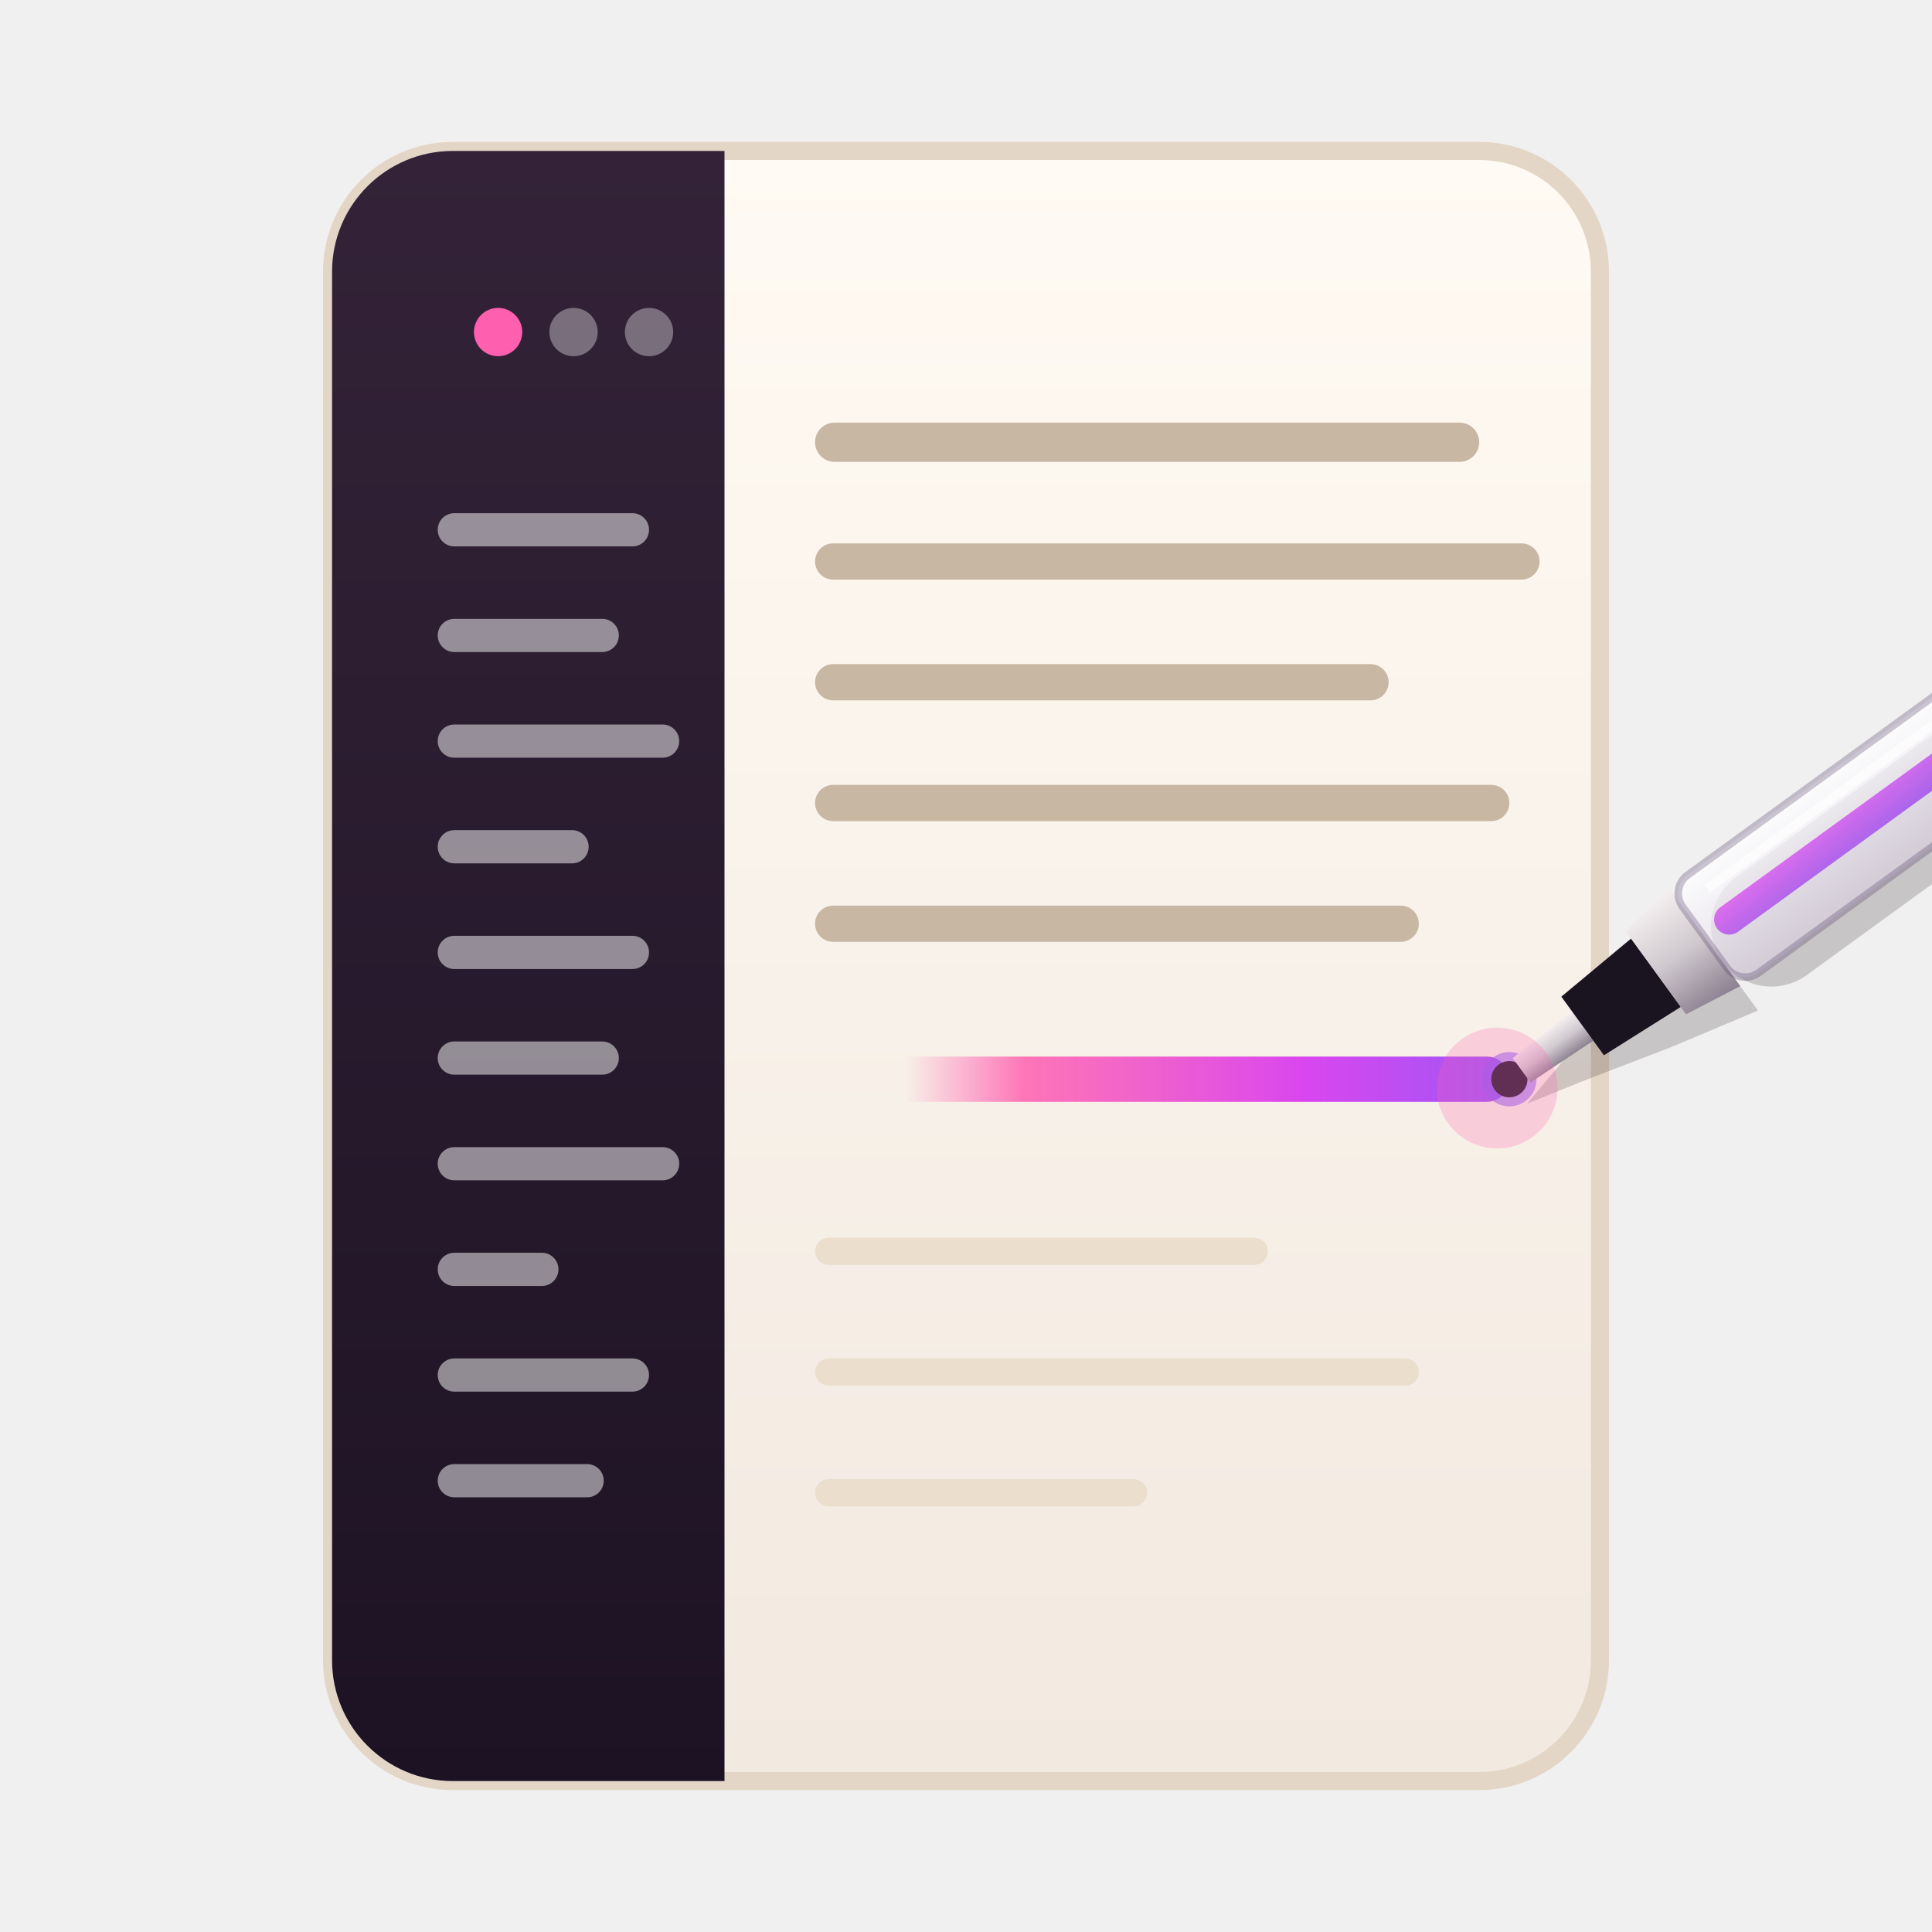
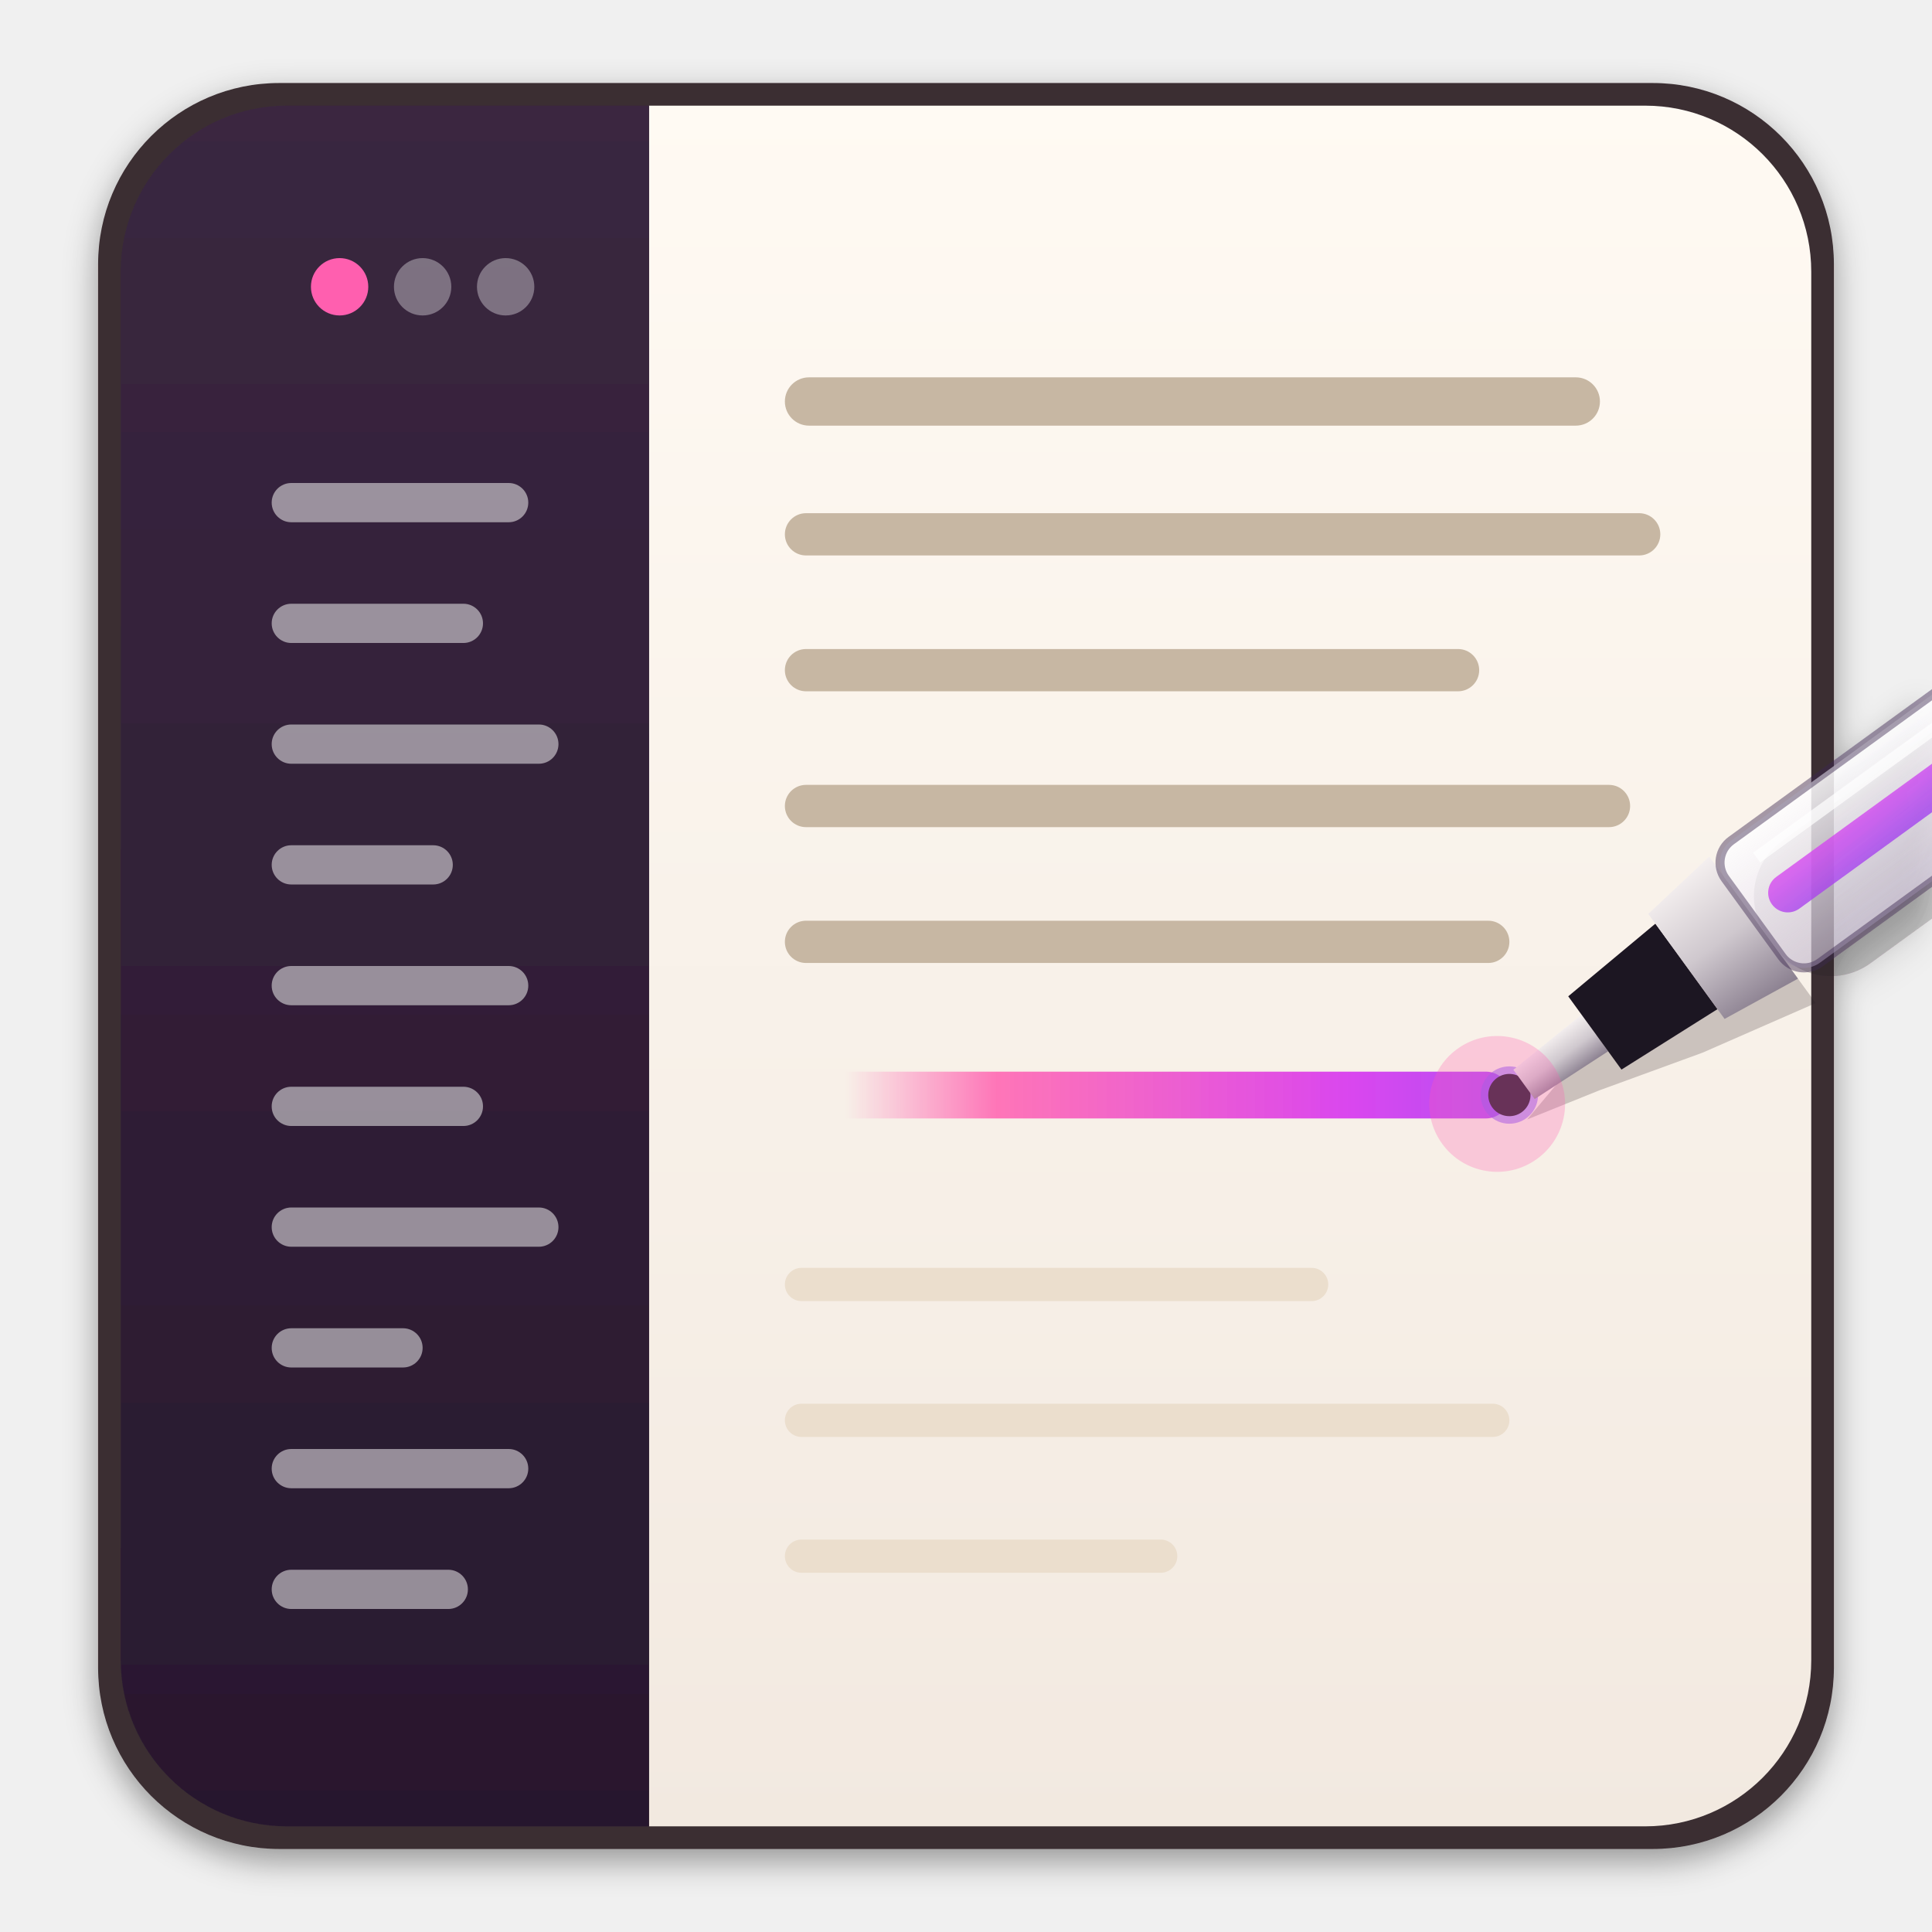
- <svg xmlns="http://www.w3.org/2000/svg" viewBox="0 0 128 128" width="128" height="128">
+ <svg xmlns="http://www.w3.org/2000/svg" viewBox="0 0 256 256" width="256" height="256">
  <defs>
-     <linearGradient id="ink" x1="60" y1="0" x2="104" y2="0" gradientUnits="userSpaceOnUse">
+     <linearGradient id="ink" x1="112" y1="0" x2="224" y2="0" gradientUnits="userSpaceOnUse">
      <stop offset="0" stop-color="#ff5faf" stop-opacity="0" />
      <stop offset="0.18" stop-color="#ff5faf" stop-opacity="0.85" />
      <stop offset="0.6" stop-color="#d946ef" />
      <stop offset="1" stop-color="#8b5cf6" />
    </linearGradient>
    <linearGradient id="nib-body" x1="0" y1="0" x2="1" y2="1">
      <stop offset="0" stop-color="#d946ef" />
      <stop offset="1" stop-color="#7c3aed" />
    </linearGradient>
    <linearGradient id="ember" x1="0" y1="0" x2="1" y2="1">
      <stop offset="0" stop-color="#ffb347" />
      <stop offset="1" stop-color="#ff5faf" />
    </linearGradient>
    <linearGradient id="ivory" x1="0" y1="0" x2="0" y2="1">
      <stop offset="0" stop-color="#fffaf3" />
      <stop offset="1" stop-color="#f2e9e0" />
    </linearGradient>
    <linearGradient id="slate" x1="0" y1="0" x2="0" y2="1">
-       <stop offset="0" stop-color="#342338" />
-       <stop offset="1" stop-color="#1d1224" />
+       <stop offset="0" stop-color="#3a2740" />
+       <stop offset="1" stop-color="#28182e" />
    </linearGradient>
    <linearGradient id="steel" x1="0" y1="0" x2="0" y2="1">
      <stop offset="0" stop-color="#f4efef" />
      <stop offset="0.5" stop-color="#cfc8ce" />
      <stop offset="1" stop-color="#8b8090" />
    </linearGradient>
    <linearGradient id="barrel-clear" x1="0" y1="0" x2="0" y2="1">
-       <stop offset="0" stop-color="#ffffff" stop-opacity="0.85" />
-       <stop offset="1" stop-color="#dcd2e6" stop-opacity="0.55" />
+       <stop offset="0" stop-color="rgba(255,255,255,0.88)" />
+       <stop offset="1" stop-color="rgba(220,210,230,0.6)" />
    </linearGradient>
+     <filter id="lift" x="-10%" y="-10%" width="120%" height="120%">
+       <feGaussianBlur in="SourceAlpha" stdDeviation="2.2" />
+       <feOffset dx="0" dy="1.6" result="b" />
+       <feFlood flood-color="#000" flood-opacity="0.38" />
+       <feComposite in2="b" operator="in" />
+       <feMerge>
+         <feMergeNode />
+         <feMergeNode in="SourceGraphic" />
+       </feMerge>
+     </filter>
  </defs>
-   <rect x="22" y="10" width="84" height="108" rx="8" fill="url(#ivory)" stroke="#e4d6c6" stroke-width="1.2" />
-   <path d="M 22 18 a8 8 0 0 1 8 -8 h18 v108 h-18 a8 8 0 0 1 -8 -8 z" fill="url(#slate)" />
-   <circle cx="33" cy="22" r="1.6" fill="#ff5faf" />
-   <circle cx="38" cy="22" r="1.6" fill="#ffffff" fill-opacity="0.35" />
-   <circle cx="43" cy="22" r="1.6" fill="#ffffff" fill-opacity="0.35" />
-   <g fill="#ffffff" fill-opacity="0.5">
-     <rect x="29" y="34" width="14" height="2.2" rx="1.1" />
-     <rect x="29" y="41" width="12" height="2.2" rx="1.1" />
-     <rect x="29" y="48" width="16" height="2.2" rx="1.1" />
-     <rect x="29" y="55" width="10" height="2.2" rx="1.1" />
-     <rect x="29" y="62" width="14" height="2.2" rx="1.1" />
-     <rect x="29" y="69" width="12" height="2.2" rx="1.1" />
-     <rect x="29" y="76" width="16" height="2.2" rx="1.1" />
-     <rect x="29" y="83" width="8" height="2.2" rx="1.1" />
-     <rect x="29" y="90" width="14" height="2.2" rx="1.1" />
-     <rect x="29" y="97" width="11" height="2.2" rx="1.1" />
-   </g>
-   <g fill="#c7b7a3">
-     <rect x="54" y="28" width="44" height="2.6" rx="1.3" />
-     <rect x="54" y="36" width="48" height="2.4" rx="1.2" />
-     <rect x="54" y="44" width="38" height="2.4" rx="1.2" />
-     <rect x="54" y="52" width="46" height="2.4" rx="1.2" />
-     <rect x="54" y="60" width="40" height="2.4" rx="1.2" />
-   </g>
-   <rect x="54" y="70" width="46" height="3" rx="1.5" fill="url(#ink)" />
-   <circle cx="100" cy="71.5" r="1.8" fill="#8b5cf6" opacity="0.55" />
-   <g fill="#ebdecd">
-     <rect x="54" y="82" width="30" height="1.8" rx="0.9" />
-     <rect x="54" y="90" width="40" height="1.8" rx="0.9" />
-     <rect x="54" y="98" width="22" height="1.8" rx="0.9" />
-   </g>
-   <g transform="translate(100 71.5) rotate(-36)">
-     <g transform="translate(0,2)" opacity="0.2">
-       <path d="M 0 0 L 4 -1 L 4 1 Z M 4 -1 L 10 -2.6 L 10 2.6 L 4 1 Z M 10 -2.6 L 16 -4 L 16 4 L 10 2.6 Z" fill="#2a1a20" />
-       <rect x="16" y="-4" width="48" height="8" rx="4" fill="#2a1a20" />
+   <g filter="url(#lift)">
+     <rect x="13" y="11" width="230" height="234" rx="24" fill="#3a2e33" opacity="1" />
+     <path d="M 86 14 h132 a22 22 0 0 1 22 22 v184 a22 22 0 0 1 -22 22 h-132 z" fill="url(#ivory)" />
+     <path d="M 16 36 a22 22 0 0 1 22 -22 h48 v228 h-48 a22 22 0 0 1 -22 -22 z" fill="url(#slate)" />
+     <circle cx="45" cy="38" r="3.8" fill="#ff5faf" />
+     <circle cx="56" cy="38" r="3.8" fill="rgba(255,255,255,0.35)" />
+     <circle cx="67" cy="38" r="3.8" fill="rgba(255,255,255,0.35)" />
+     <g fill="rgba(255,255,255,0.5)">
+       <rect x="36" y="64" width="34" height="5.2" rx="2.6" />
+       <rect x="36" y="80" width="28" height="5.2" rx="2.6" />
+       <rect x="36" y="96" width="38" height="5.2" rx="2.6" />
+       <rect x="36" y="112" width="24" height="5.2" rx="2.6" />
+       <rect x="36" y="128" width="34" height="5.2" rx="2.6" />
+       <rect x="36" y="144" width="28" height="5.2" rx="2.6" />
+       <rect x="36" y="160" width="38" height="5.2" rx="2.6" />
+       <rect x="36" y="176" width="20" height="5.2" rx="2.6" />
+       <rect x="36" y="192" width="34" height="5.2" rx="2.6" />
+       <rect x="36" y="208" width="26" height="5.2" rx="2.6" />
    </g>
-     <circle cx="0" cy="0" r="1.2" fill="#2c1f36" />
-     <path d="M 1 -1 L 6 -1.2 L 6 1.2 L 1 1 Z" fill="url(#steel)" />
-     <path d="M 6 -2.4 L 12 -2.8 L 12 2.8 L 6 2.4 Z" fill="#1a1320" />
-     <path d="M 12 -3.4 L 16 -4 L 16 4 L 12 3.4 Z" fill="url(#steel)" />
-     <rect x="16" y="-4" width="44" height="8" rx="1.5" fill="url(#barrel-clear)" stroke="#503c64" stroke-opacity="0.3" stroke-width="0.5" />
-     <rect x="17" y="-1" width="40" height="2" rx="1" fill="url(#nib-body)" opacity="0.75" />
-     <line x1="18" y1="-2.5" x2="58" y2="-2.5" stroke="#ffffff" stroke-opacity="0.7" stroke-width="0.6" />
-     <path d="M 60 -4 L 64 -4 L 65 -2.5 L 65 2.5 L 64 4 L 60 4 Z" fill="#1a1320" />
-     <path d="M 40 -4 L 56 -4 L 56 -6.3 L 42 -6 Z" fill="#1a1320" />
-     <circle cx="-1" cy="0" r="4" fill="#ff5faf" opacity="0.25" />
+     <g fill="#c7b7a3">
+       <rect x="104" y="50" width="108" height="6.4" rx="3.2" />
+       <rect x="104" y="68" width="116" height="5.6" rx="2.8" />
+       <rect x="104" y="86" width="92" height="5.6" rx="2.8" />
+       <rect x="104" y="104" width="112" height="5.6" rx="2.8" />
+       <rect x="104" y="122" width="96" height="5.6" rx="2.8" />
+     </g>
+     <rect x="104" y="142" width="96" height="6.2" rx="3.1" fill="url(#ink)" />
+     <circle cx="200" cy="145.1" r="3.8" fill="#8b5cf6" opacity="0.55" />
+     <g fill="#ebdecd">
+       <rect x="104" y="168" width="72" height="4.4" rx="2.2" />
+       <rect x="104" y="186" width="96" height="4.4" rx="2.2" />
+       <rect x="104" y="204" width="52" height="4.4" rx="2.2" />
+     </g>
+     <g transform="translate(200 145.1) rotate(-36)">
+       <g transform="translate(0,4)" opacity="0.22">
+         <path d="M 0 0 L 10 -2.5 L 10 2.5 Z M 10 -2.5 L 24 -6.5 L 24 6.5 L 10 2.5 Z M 24 -6.5 L 40 -10 L 40 10 L 24 6.5 Z" fill="#2a1a20" />
+         <rect x="40" y="-10" width="116" height="20" rx="9" fill="#2a1a20" />
+       </g>
+       <circle cx="0" cy="0" r="2.8" fill="#2c1f36" />
+       <path d="M 2.4 -2.4 L 14 -3 L 14 3 L 2.4 2.4 Z" fill="url(#steel)" />
+       <path d="M 14 -6 L 29 -7 L 29 7 L 14 6 Z" fill="#1a1320" />
+       <path d="M 29 -8.6 L 40 -10 L 40 10 L 29 8.6 Z" fill="url(#steel)" />
+       <rect x="40" y="-10" width="108" height="20" rx="3.6" fill="url(#barrel-clear)" stroke="rgba(60,40,80,0.45)" stroke-width="1.2" />
+       <rect x="43" y="-2.6" width="98" height="5.2" rx="2.6" fill="url(#nib-body)" opacity="0.78" />
+       <line x1="45" y1="-6.2" x2="144" y2="-6.2" stroke="rgba(255,255,255,0.7)" stroke-width="1.6" />
+       <path d="M 148 -10 L 158 -10 L 161 -6.4 L 161 6.4 L 158 10 L 148 10 Z" fill="#1a1320" />
+       <path d="M 100 -10 L 140 -10 L 140 -15.6 L 104 -15 Z" fill="#1a1320" />
+       <circle cx="-2" cy="0" r="9" fill="#ff5faf" opacity="0.28" />
+     </g>
  </g>
</svg>
